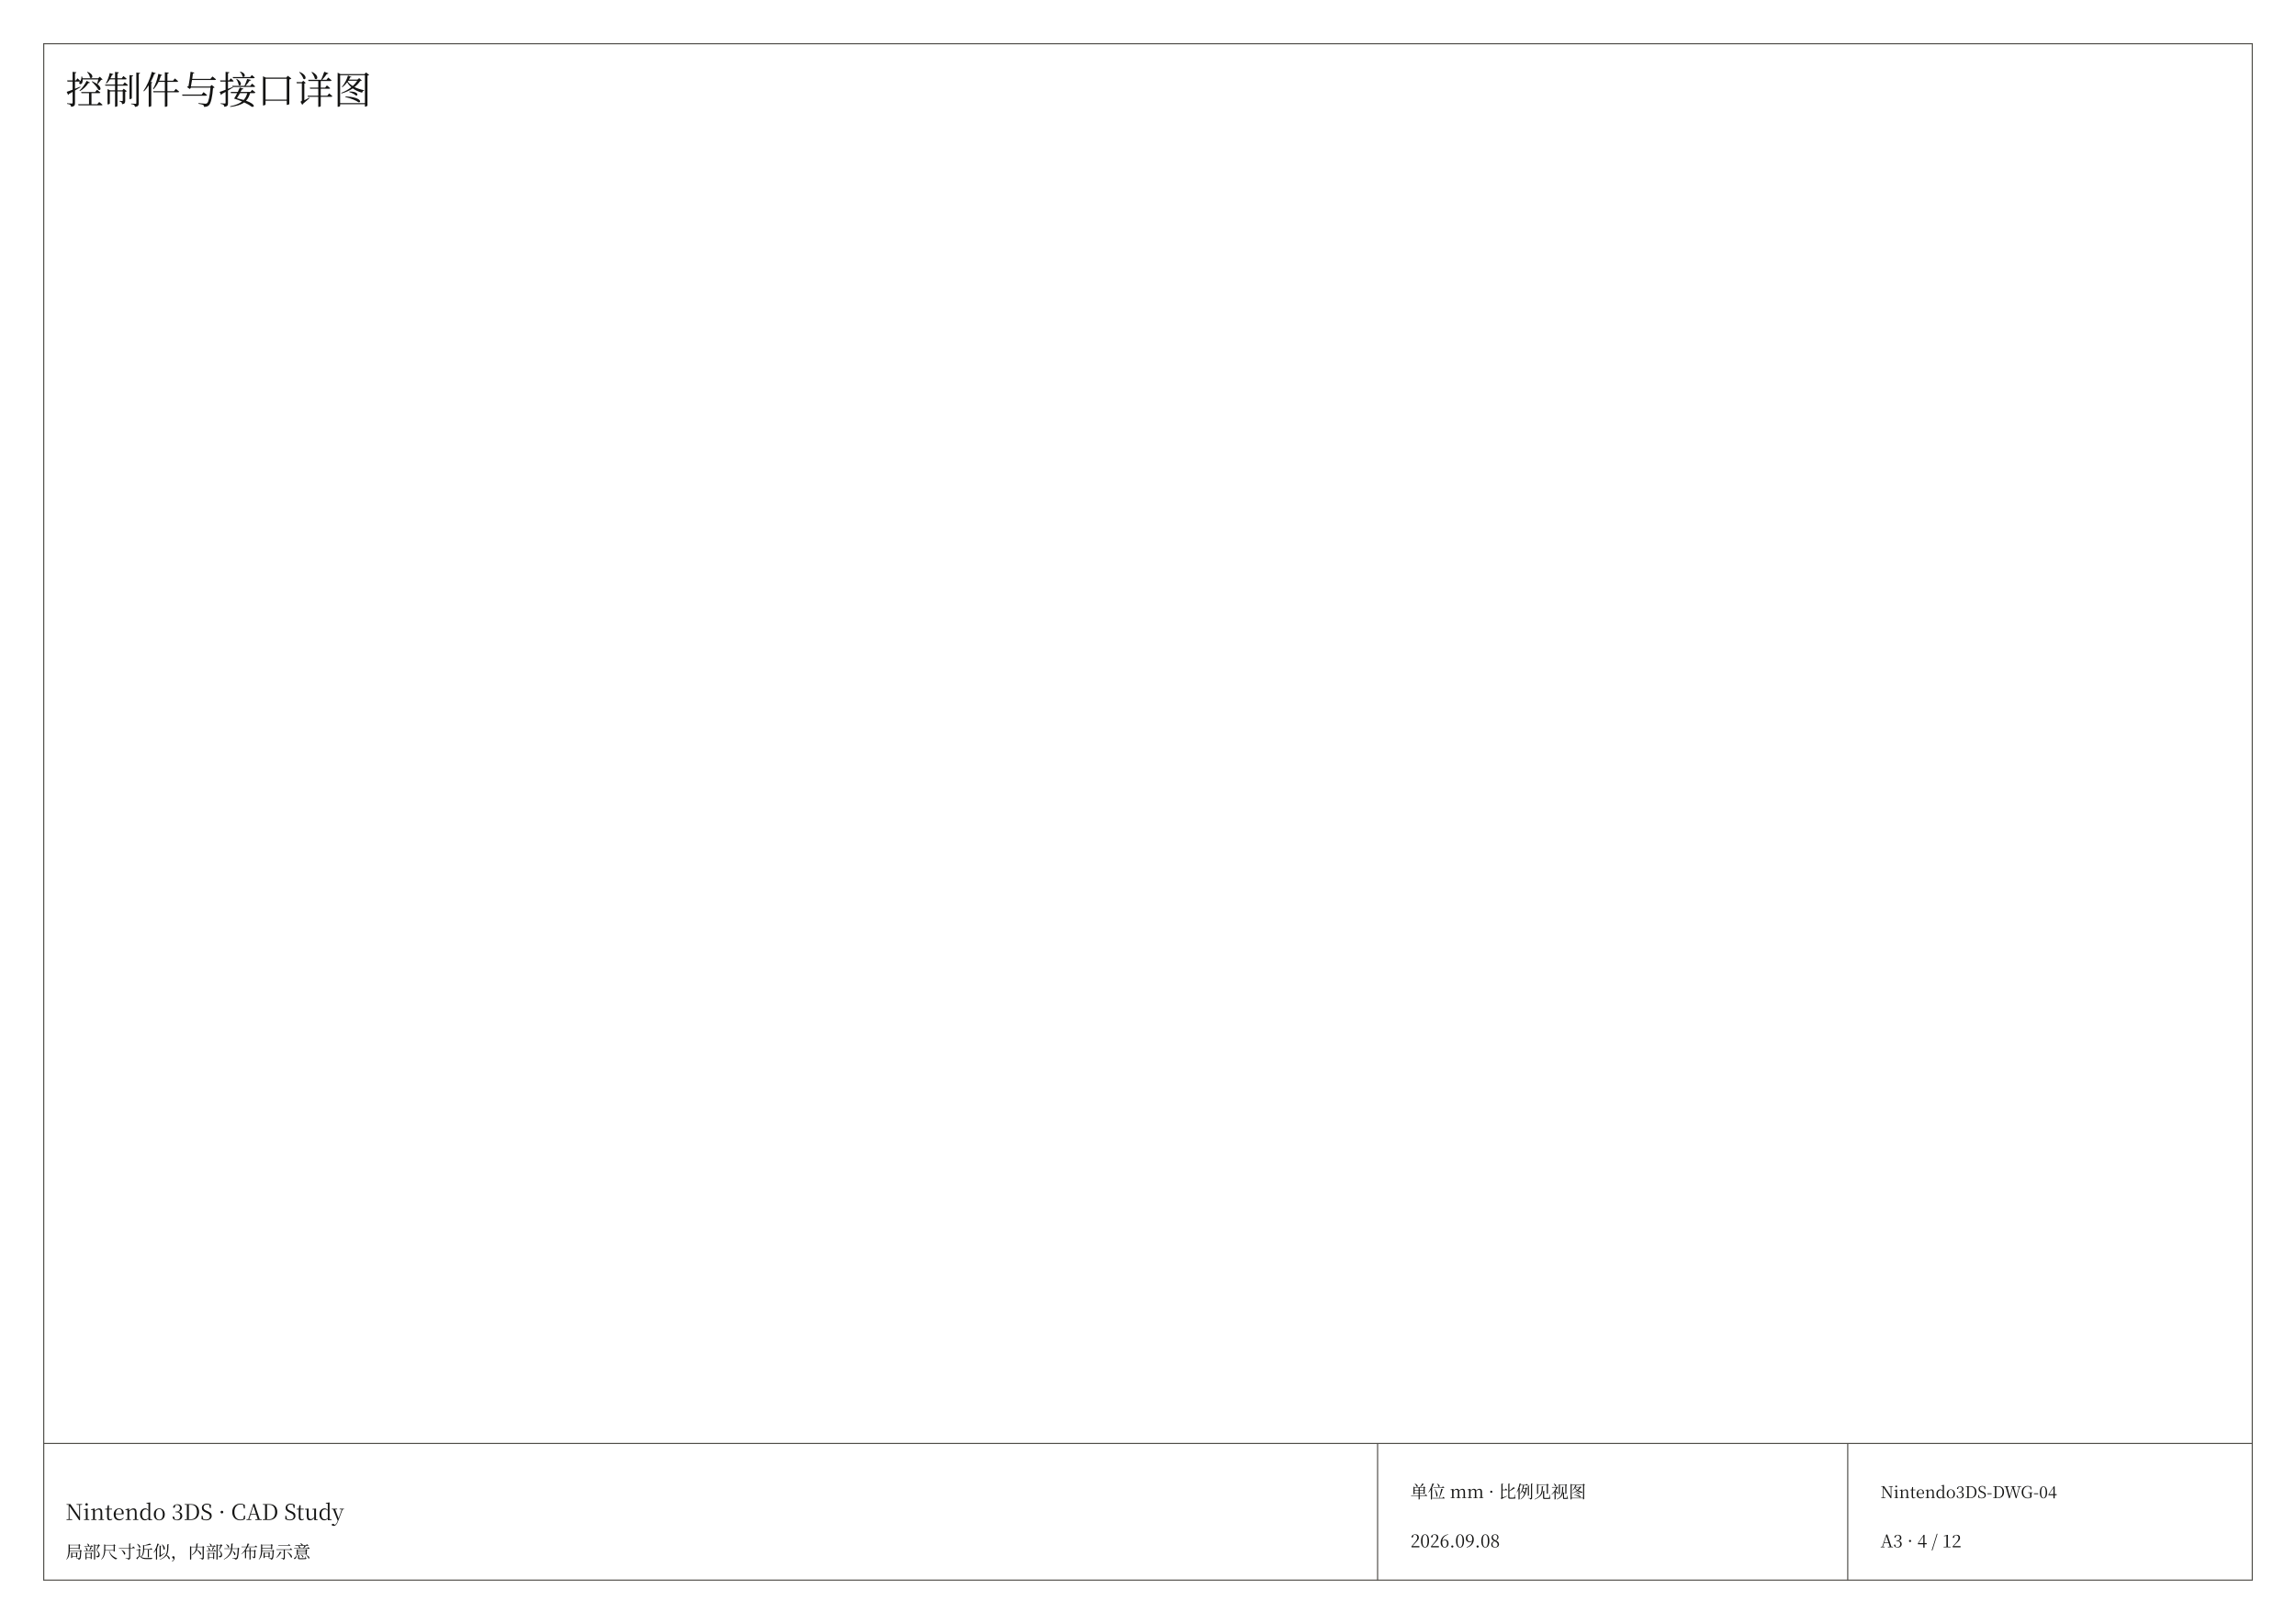
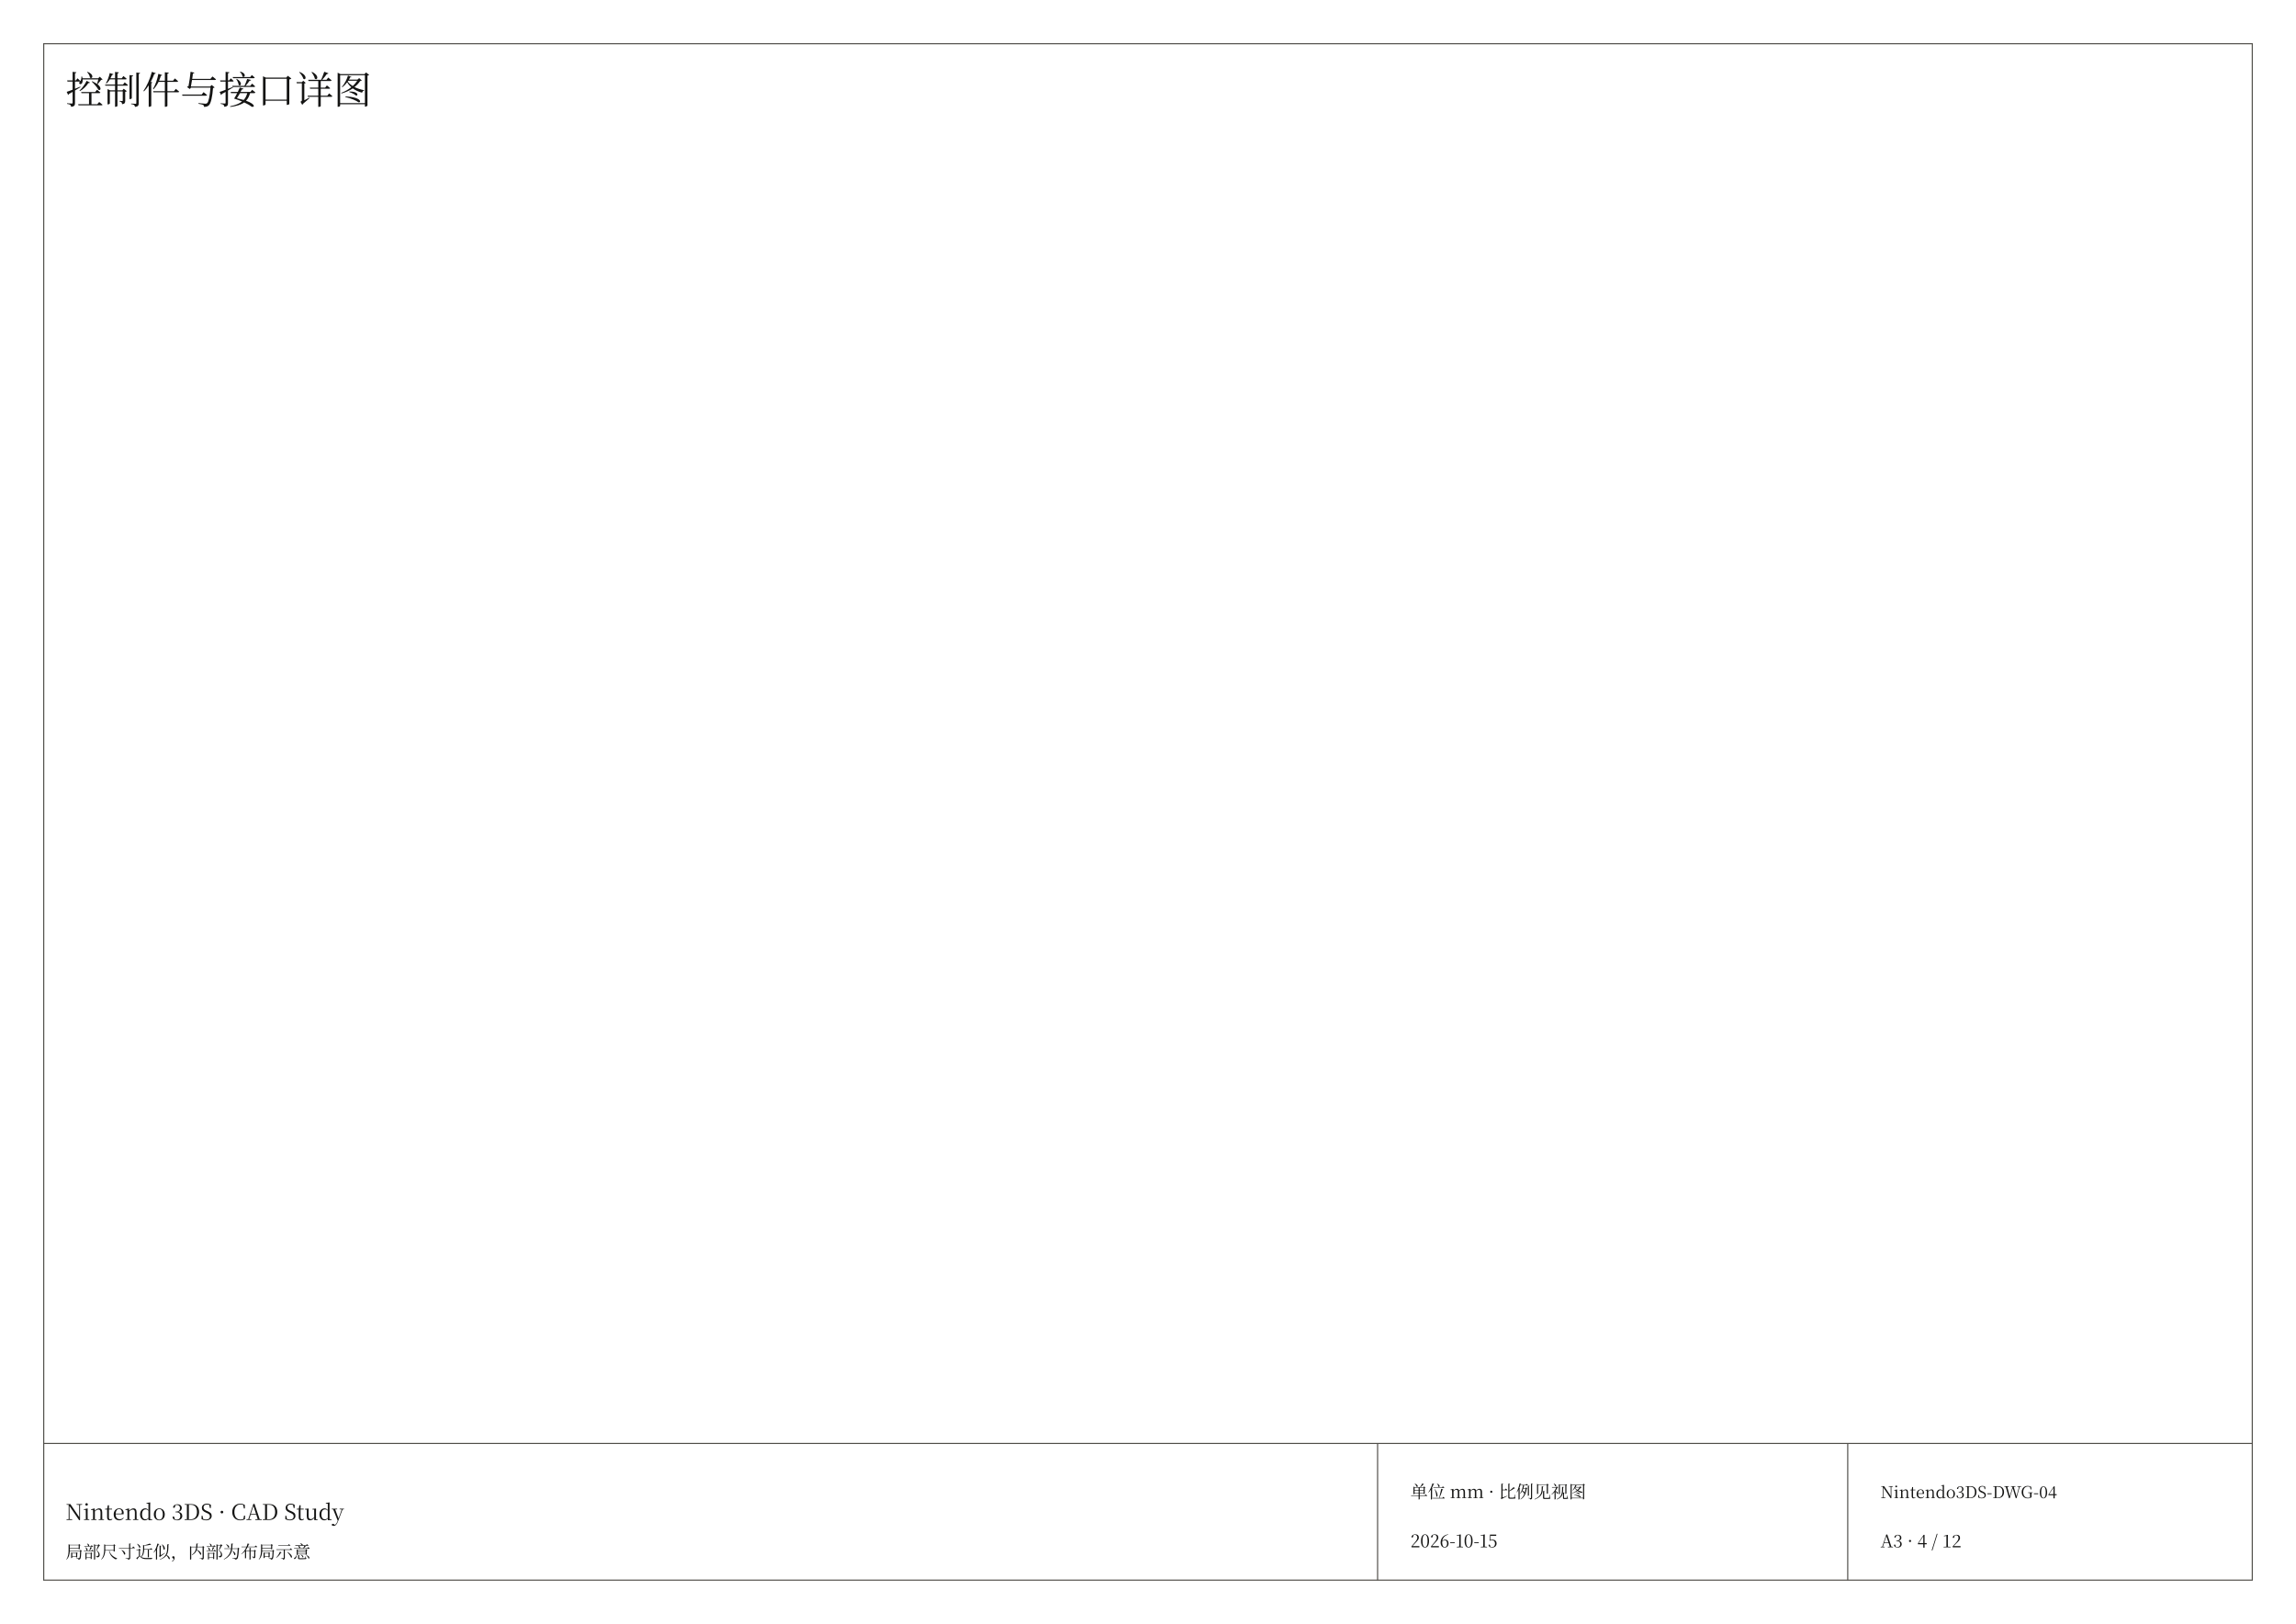
<svg xmlns="http://www.w3.org/2000/svg" width="420mm" height="297mm" viewBox="0 0 420 297">
  <g fill="none" stroke="#504e49" stroke-width=".2">
    <rect x="8" y="8" width="404" height="281" />
    <path d="M 8 264 H 412 M 252 264 V 289 M 338 264 V 289" />
  </g>
  <g font-family="Noto Serif CJK SC" fill="#141413">
    <text x="12" y="19" font-size="7.0">控制件与接口详图</text>
    <text x="12" y="278" font-size="4.0">Nintendo 3DS · CAD Study</text>
    <text x="12" y="285" font-size="3.2">局部尺寸近似，内部为布局示意</text>
    <text x="258" y="274" font-size="3.2">单位 mm · 比例见视图</text>
-     <text x="258" y="283" font-size="3.2">2026.09.08</text>
+     <text x="258" y="283" font-size="3.2">2026-10-15</text>
    <text x="344" y="274" font-size="3.0">Nintendo3DS-DWG-04</text>
    <text x="344" y="283" font-size="3.2">A3 · 4 / 12</text>
  </g>
</svg>
